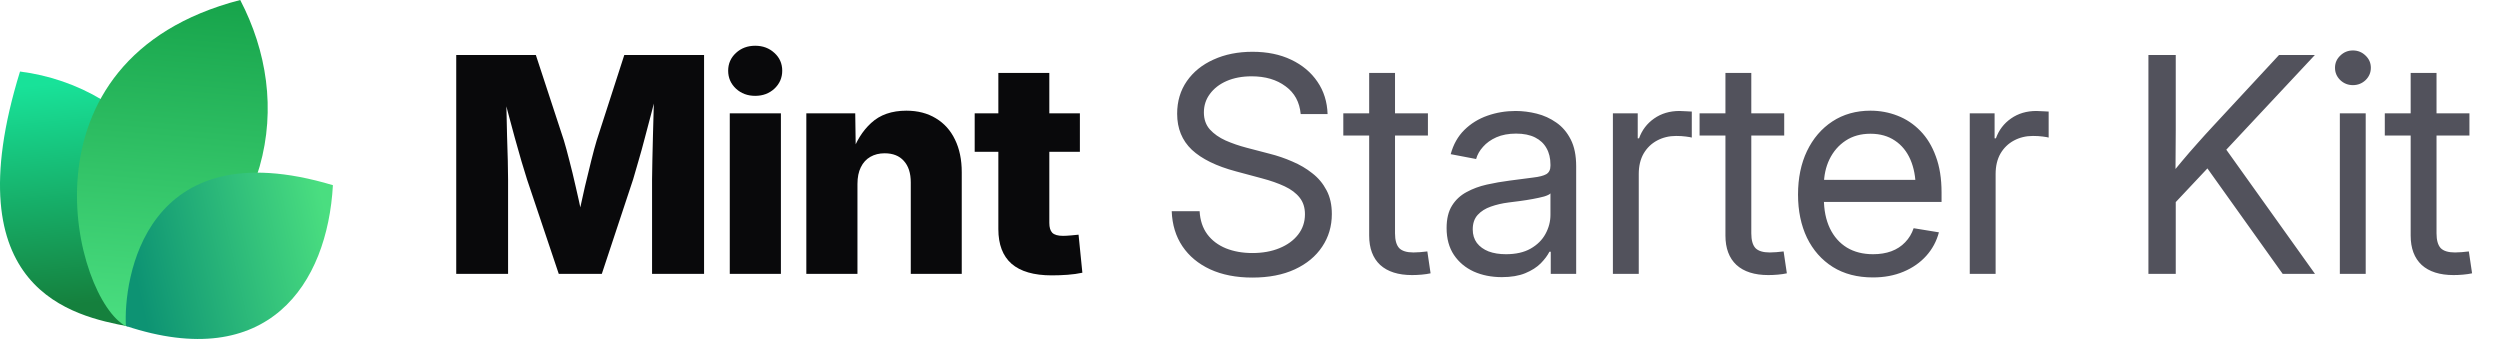
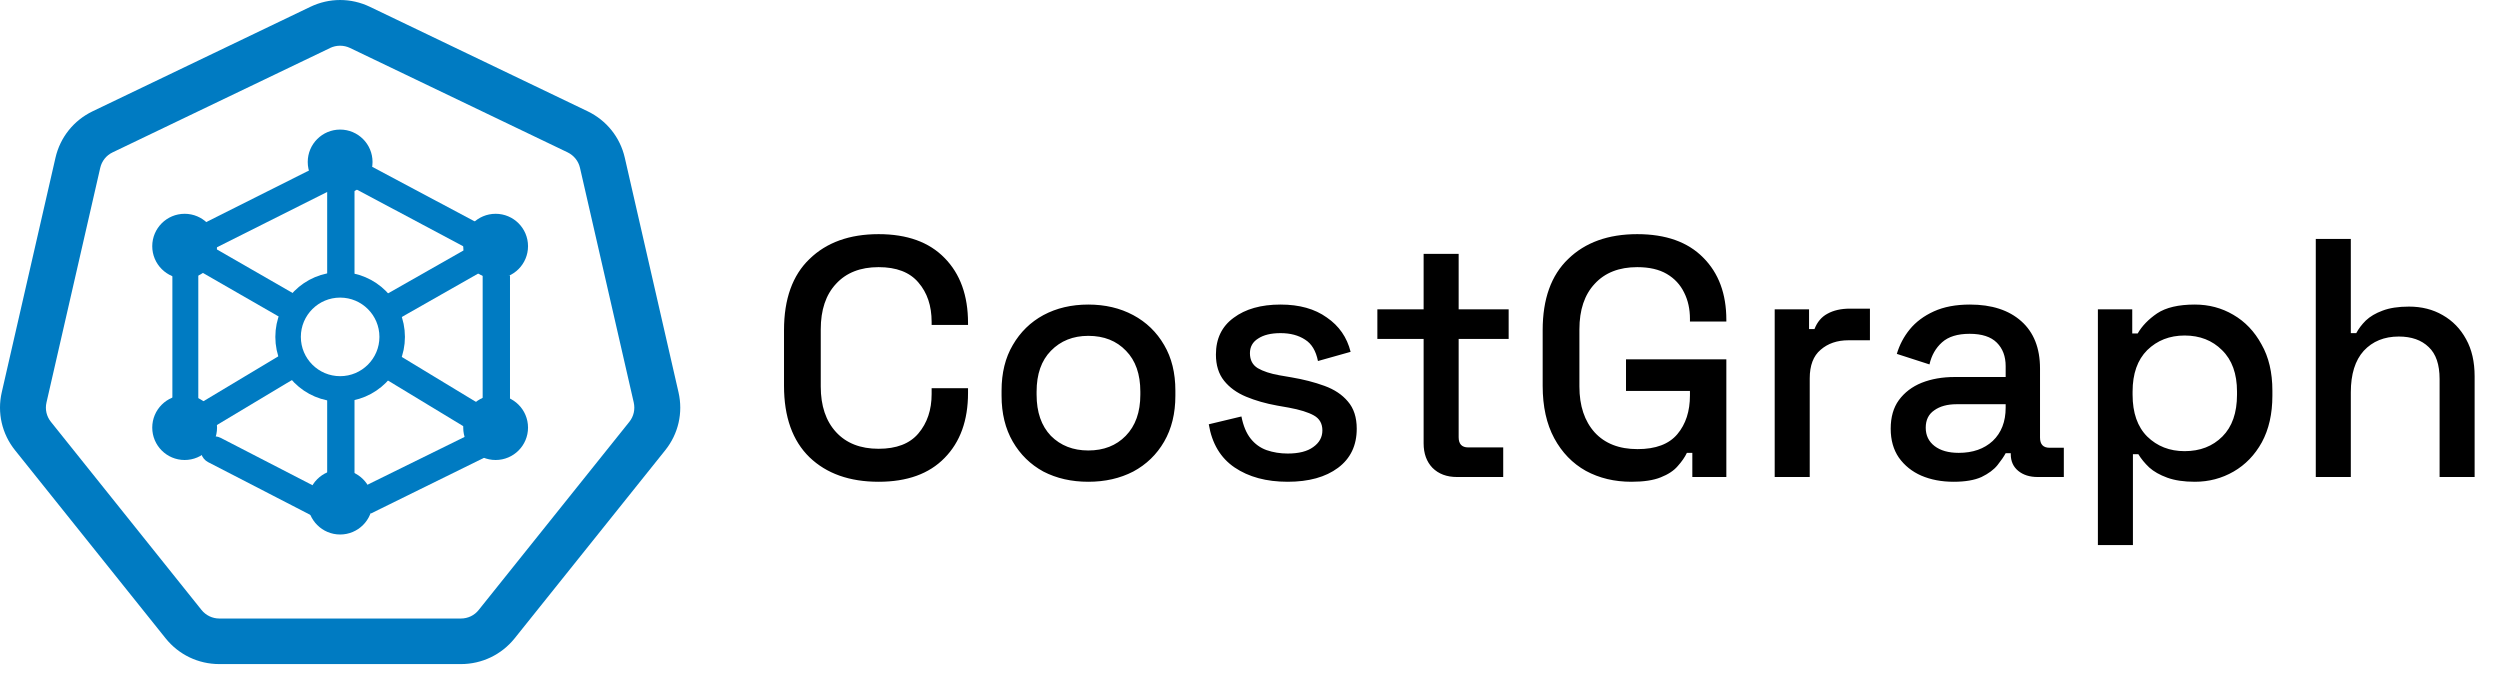
- <svg xmlns="http://www.w3.org/2000/svg" width="177" height="24" viewBox="0 0 177 24" fill="none">
-   <path d="M9.061 23.108C5.268 22.377 -3.391 20.627 1.417 5.064C9.634 6.099 16.973 14.064 9.061 23.108Z" fill="url(#paint0_linear_17557_2020)" />
-   <path d="M8.919 23.094C5.276 21.222 0.784 4.209 17.007 0C20.757 7.193 19.621 16.545 8.919 23.094Z" fill="url(#paint1_linear_17557_2020)" />
-   <path d="M8.914 23.079C8.735 19.882 10.159 9.085 23.57 13.111C23.181 20.123 18.984 26.418 8.914 23.079Z" fill="url(#paint2_linear_17557_2020)" />
-   <path d="M32.301 19.392V3.894H37.938L39.925 9.948C40.036 10.315 40.164 10.787 40.31 11.362C40.462 11.938 40.611 12.552 40.757 13.204C40.91 13.855 41.048 14.483 41.173 15.086C41.305 15.682 41.412 16.192 41.495 16.615H40.695C40.771 16.192 40.871 15.682 40.996 15.086C41.128 14.49 41.267 13.866 41.412 13.214C41.565 12.562 41.714 11.948 41.86 11.373C42.005 10.79 42.133 10.315 42.244 9.948L44.2 3.894H49.848V19.392H46.166V12.704C46.166 12.357 46.173 11.917 46.187 11.383C46.2 10.849 46.214 10.27 46.228 9.646C46.249 9.022 46.266 8.391 46.28 7.753C46.301 7.115 46.311 6.519 46.311 5.964H46.623C46.485 6.561 46.332 7.181 46.166 7.826C45.999 8.471 45.833 9.102 45.666 9.719C45.507 10.336 45.351 10.901 45.198 11.414C45.053 11.928 44.928 12.357 44.824 12.704L42.608 19.392H39.561L37.314 12.704C37.203 12.357 37.072 11.928 36.919 11.414C36.773 10.901 36.614 10.34 36.441 9.729C36.274 9.112 36.104 8.481 35.931 7.836C35.764 7.192 35.608 6.567 35.463 5.964H35.827C35.834 6.512 35.844 7.105 35.858 7.743C35.872 8.374 35.886 9.005 35.9 9.636C35.92 10.26 35.938 10.839 35.952 11.373C35.965 11.907 35.972 12.351 35.972 12.704V19.392H32.301ZM51.668 19.392V8.024H55.288V19.392H51.668ZM53.468 6.786C52.927 6.786 52.473 6.616 52.105 6.276C51.738 5.93 51.554 5.507 51.554 5.007C51.554 4.508 51.738 4.088 52.105 3.749C52.473 3.409 52.927 3.239 53.468 3.239C54.009 3.239 54.463 3.409 54.83 3.749C55.198 4.082 55.382 4.501 55.382 5.007C55.382 5.507 55.198 5.93 54.83 6.276C54.463 6.616 54.009 6.786 53.468 6.786ZM60.708 13.027V19.392H57.088V8.024H60.551L60.593 10.967H60.281C60.593 10.024 61.061 9.268 61.685 8.7C62.309 8.124 63.138 7.836 64.171 7.836C64.975 7.836 65.672 8.017 66.262 8.377C66.851 8.731 67.302 9.234 67.614 9.885C67.933 10.537 68.092 11.307 68.092 12.194V19.392H64.483V12.912C64.483 12.26 64.32 11.754 63.994 11.394C63.675 11.033 63.221 10.853 62.632 10.853C62.25 10.853 61.914 10.936 61.623 11.102C61.332 11.269 61.106 11.515 60.947 11.841C60.787 12.16 60.708 12.555 60.708 13.027ZM76.456 8.024V10.749H69.008V8.024H76.456ZM70.683 5.163H74.292V15.783C74.292 16.102 74.361 16.334 74.5 16.48C74.646 16.625 74.899 16.698 75.259 16.698C75.405 16.698 75.596 16.688 75.831 16.667C76.074 16.646 76.251 16.629 76.362 16.615L76.632 19.309C76.313 19.378 75.963 19.427 75.582 19.455C75.207 19.482 74.836 19.496 74.469 19.496C73.2 19.496 72.25 19.222 71.619 18.674C70.995 18.127 70.683 17.308 70.683 16.22V5.163Z" fill="#09090B" />
-   <path d="M88.667 19.652C87.523 19.652 86.528 19.458 85.682 19.07C84.843 18.681 84.188 18.137 83.716 17.437C83.245 16.736 82.992 15.908 82.957 14.951H84.933C84.968 15.596 85.148 16.14 85.474 16.584C85.8 17.021 86.24 17.354 86.795 17.582C87.35 17.804 87.974 17.915 88.667 17.915C89.388 17.915 90.026 17.801 90.581 17.572C91.143 17.343 91.583 17.024 91.902 16.615C92.228 16.199 92.391 15.717 92.391 15.169C92.391 14.698 92.266 14.306 92.017 13.994C91.767 13.675 91.413 13.408 90.956 13.193C90.498 12.978 89.954 12.787 89.323 12.621L87.502 12.132C86.123 11.765 85.082 11.255 84.382 10.603C83.689 9.944 83.342 9.095 83.342 8.055C83.342 7.174 83.571 6.404 84.028 5.746C84.486 5.087 85.117 4.577 85.921 4.217C86.726 3.849 87.645 3.666 88.678 3.666C89.718 3.666 90.63 3.853 91.413 4.227C92.204 4.602 92.824 5.122 93.275 5.787C93.726 6.446 93.965 7.209 93.993 8.076H92.089C92.013 7.23 91.656 6.574 91.018 6.11C90.387 5.638 89.586 5.403 88.615 5.403C87.95 5.403 87.36 5.513 86.847 5.735C86.341 5.957 85.946 6.262 85.661 6.651C85.377 7.032 85.235 7.469 85.235 7.961C85.235 8.447 85.377 8.849 85.661 9.168C85.946 9.48 86.317 9.74 86.774 9.948C87.232 10.149 87.724 10.319 88.251 10.457L89.884 10.884C90.439 11.023 90.977 11.206 91.496 11.435C92.023 11.657 92.495 11.934 92.911 12.267C93.334 12.593 93.67 12.995 93.92 13.474C94.17 13.945 94.294 14.504 94.294 15.149C94.294 16.015 94.066 16.788 93.608 17.468C93.157 18.148 92.512 18.681 91.673 19.07C90.834 19.458 89.832 19.652 88.667 19.652ZM101.097 8.024V9.594H95.106V8.024H101.097ZM96.937 5.163H98.767V16.521C98.767 17 98.865 17.347 99.059 17.562C99.26 17.77 99.6 17.874 100.078 17.874C100.21 17.874 100.366 17.867 100.546 17.853C100.733 17.832 100.903 17.815 101.056 17.801L101.285 19.351C101.097 19.392 100.886 19.423 100.65 19.444C100.414 19.465 100.189 19.475 99.974 19.475C98.996 19.475 98.244 19.236 97.717 18.758C97.197 18.272 96.937 17.579 96.937 16.677V5.163ZM106.33 19.621C105.595 19.621 104.932 19.489 104.343 19.226C103.754 18.955 103.285 18.564 102.939 18.05C102.592 17.53 102.419 16.896 102.419 16.147C102.419 15.495 102.547 14.965 102.804 14.556C103.06 14.146 103.403 13.828 103.833 13.599C104.263 13.363 104.742 13.186 105.269 13.068C105.796 12.95 106.333 12.857 106.881 12.787C107.574 12.69 108.132 12.617 108.555 12.569C108.978 12.52 109.287 12.441 109.481 12.33C109.675 12.212 109.772 12.014 109.772 11.737V11.654C109.772 11.203 109.679 10.815 109.492 10.489C109.311 10.163 109.041 9.91 108.68 9.729C108.32 9.549 107.872 9.459 107.338 9.459C106.805 9.459 106.34 9.546 105.945 9.719C105.556 9.892 105.241 10.118 104.998 10.395C104.755 10.665 104.593 10.953 104.509 11.258L102.71 10.915C102.897 10.222 103.22 9.65 103.677 9.199C104.135 8.748 104.679 8.412 105.31 8.19C105.941 7.968 106.607 7.857 107.307 7.857C107.8 7.857 108.295 7.92 108.795 8.044C109.301 8.169 109.765 8.381 110.188 8.679C110.611 8.97 110.951 9.369 111.208 9.875C111.464 10.374 111.593 11.005 111.593 11.768V19.392H109.793V17.822H109.7C109.568 18.085 109.363 18.359 109.086 18.643C108.809 18.921 108.444 19.153 107.994 19.34C107.543 19.527 106.988 19.621 106.33 19.621ZM106.621 17.998C107.321 17.998 107.904 17.867 108.368 17.603C108.84 17.333 109.19 16.986 109.419 16.563C109.654 16.133 109.772 15.682 109.772 15.211V13.692C109.703 13.769 109.554 13.841 109.325 13.911C109.096 13.973 108.829 14.032 108.524 14.088C108.226 14.143 107.921 14.192 107.609 14.233C107.304 14.275 107.033 14.309 106.798 14.337C106.354 14.393 105.938 14.49 105.549 14.628C105.168 14.76 104.86 14.954 104.624 15.211C104.388 15.467 104.27 15.811 104.27 16.241C104.27 16.615 104.367 16.934 104.561 17.198C104.762 17.461 105.04 17.662 105.393 17.801C105.747 17.933 106.156 17.998 106.621 17.998ZM114.193 19.392V8.024H115.951V9.792H116.045C116.253 9.209 116.61 8.741 117.116 8.388C117.622 8.034 118.219 7.857 118.905 7.857C119.058 7.857 119.217 7.864 119.384 7.878C119.55 7.885 119.682 7.892 119.779 7.899V9.74C119.716 9.719 119.578 9.695 119.363 9.667C119.155 9.639 118.922 9.625 118.666 9.625C118.174 9.625 117.726 9.733 117.324 9.948C116.922 10.163 116.603 10.471 116.367 10.874C116.138 11.276 116.024 11.758 116.024 12.319V19.392H114.193ZM126.322 8.024V9.594H120.33V8.024H126.322ZM122.161 5.163H123.992V16.521C123.992 17 124.089 17.347 124.283 17.562C124.484 17.77 124.824 17.874 125.302 17.874C125.434 17.874 125.59 17.867 125.77 17.853C125.958 17.832 126.127 17.815 126.28 17.801L126.509 19.351C126.322 19.392 126.11 19.423 125.874 19.444C125.639 19.465 125.413 19.475 125.198 19.475C124.221 19.475 123.468 19.236 122.941 18.758C122.421 18.272 122.161 17.579 122.161 16.677V5.163ZM132.604 19.642C131.502 19.642 130.555 19.396 129.765 18.903C128.974 18.404 128.364 17.714 127.934 16.834C127.511 15.946 127.3 14.927 127.3 13.775C127.3 12.611 127.511 11.584 127.934 10.697C128.364 9.802 128.964 9.102 129.734 8.596C130.51 8.089 131.408 7.836 132.428 7.836C133.1 7.836 133.738 7.954 134.341 8.19C134.952 8.426 135.489 8.783 135.954 9.261C136.425 9.74 136.793 10.343 137.056 11.071C137.327 11.792 137.462 12.645 137.462 13.63V14.296H128.433V12.735H136.463L135.631 13.297C135.631 12.541 135.506 11.876 135.257 11.3C135.007 10.725 134.643 10.277 134.165 9.958C133.686 9.632 133.107 9.469 132.428 9.469C131.748 9.469 131.162 9.632 130.67 9.958C130.177 10.284 129.796 10.725 129.526 11.279C129.262 11.827 129.13 12.441 129.13 13.12V14.046C129.13 14.864 129.273 15.572 129.557 16.168C129.841 16.757 130.243 17.211 130.763 17.53C131.283 17.842 131.901 17.998 132.615 17.998C133.093 17.998 133.523 17.929 133.905 17.79C134.293 17.645 134.619 17.433 134.882 17.156C135.153 16.879 135.354 16.546 135.486 16.157L137.275 16.449C137.108 17.08 136.81 17.634 136.38 18.113C135.95 18.591 135.413 18.966 134.768 19.236C134.123 19.507 133.402 19.642 132.604 19.642ZM139.459 19.392V8.024H141.217V9.792H141.311C141.519 9.209 141.876 8.741 142.382 8.388C142.888 8.034 143.485 7.857 144.171 7.857C144.324 7.857 144.483 7.864 144.649 7.878C144.816 7.885 144.948 7.892 145.045 7.899V9.74C144.982 9.719 144.844 9.695 144.629 9.667C144.421 9.639 144.188 9.625 143.932 9.625C143.439 9.625 142.992 9.733 142.59 9.948C142.188 10.163 141.869 10.471 141.633 10.874C141.404 11.276 141.29 11.758 141.29 12.319V19.392H139.459ZM153.429 14.961V12.715C153.783 12.257 154.136 11.82 154.49 11.404C154.844 10.981 155.204 10.565 155.572 10.156C155.939 9.74 156.314 9.327 156.695 8.918L161.355 3.894H163.893L157.277 10.967H157.184L153.429 14.961ZM152.108 19.392V3.894H154.043V9.241L154.022 12.559L154.043 13.505V19.392H152.108ZM161.615 19.392L155.967 11.477L157.173 9.969L163.903 19.392H161.615ZM165.661 19.392V8.024H167.492V19.392H165.661ZM166.587 6.027C166.24 6.027 165.942 5.909 165.692 5.673C165.443 5.43 165.318 5.139 165.318 4.799C165.318 4.459 165.443 4.172 165.692 3.936C165.942 3.693 166.24 3.572 166.587 3.572C166.934 3.572 167.232 3.693 167.482 3.936C167.731 4.172 167.856 4.459 167.856 4.799C167.856 5.139 167.731 5.43 167.482 5.673C167.232 5.909 166.934 6.027 166.587 6.027ZM174.836 8.024V9.594H168.844V8.024H174.836ZM170.675 5.163H172.506V16.521C172.506 17 172.603 17.347 172.797 17.562C172.998 17.77 173.338 17.874 173.816 17.874C173.948 17.874 174.104 17.867 174.284 17.853C174.472 17.832 174.641 17.815 174.794 17.801L175.023 19.351C174.836 19.392 174.624 19.423 174.388 19.444C174.153 19.465 173.927 19.475 173.712 19.475C172.735 19.475 171.982 19.236 171.455 18.758C170.935 18.272 170.675 17.579 170.675 16.677V5.163Z" fill="#52525C" />
-   <defs>
-     <linearGradient id="paint0_linear_17557_2020" x1="3.776" y1="5.916" x2="5.232" y2="21.559" gradientUnits="userSpaceOnUse">
-       <stop stop-color="#18E299" />
-       <stop offset="1" stop-color="#15803D" />
-     </linearGradient>
-     <linearGradient id="paint1_linear_17557_2020" x1="12.171" y1="-0.718" x2="10.19" y2="22.983" gradientUnits="userSpaceOnUse">
-       <stop stop-color="#16A34A" />
-       <stop offset="1" stop-color="#4ADE80" />
-     </linearGradient>
-     <linearGradient id="paint2_linear_17557_2020" x1="23.133" y1="15.353" x2="9.338" y2="18.52" gradientUnits="userSpaceOnUse">
-       <stop stop-color="#4ADE80" />
-       <stop offset="1" stop-color="#0D9373" />
-     </linearGradient>
-   </defs>
+ <svg xmlns="http://www.w3.org/2000/svg" width="147" height="40" viewBox="0 0 147 40" fill="none">
+   <path d="M27.099 39.048H12.897C11.657 39.048 10.509 38.494 9.738 37.533L0.884 26.474C0.113 25.513 -0.173 24.267 0.103 23.069L3.262 9.276C3.538 8.074 4.334 7.079 5.45 6.542L18.245 0.403C19.361 -0.134 20.639 -0.134 21.755 0.403L34.55 6.542C35.666 7.079 36.464 8.074 36.738 9.276L39.897 23.069C40.173 24.271 39.887 25.513 39.116 26.474L30.262 37.533C29.491 38.494 28.337 39.048 27.103 39.048H27.099ZM19.416 2.82L6.622 8.959C6.249 9.136 5.985 9.469 5.893 9.872L2.734 23.665C2.641 24.068 2.734 24.481 2.993 24.804L11.847 35.863C12.106 36.186 12.489 36.369 12.898 36.369H27.099C27.514 36.369 27.898 36.186 28.15 35.863L37.005 24.804C37.264 24.481 37.354 24.068 37.264 23.665L34.104 9.872C34.012 9.469 33.748 9.142 33.376 8.959L20.581 2.82C20.209 2.644 19.783 2.644 19.41 2.82H19.416Z" fill="#007BC2" />
+   <circle cx="20" cy="9.524" r="1.905" fill="#007BC2" />
+   <circle cx="29.143" cy="14.476" r="1.905" fill="#007BC2" />
+   <circle cx="10.857" cy="14.476" r="1.905" fill="#007BC2" />
+   <circle cx="10.857" cy="25.143" r="1.905" fill="#007BC2" />
+   <circle cx="29.143" cy="25.143" r="1.905" fill="#007BC2" />
+   <circle cx="20" cy="29.524" r="1.905" fill="#007BC2" />
+   <rect x="23.542" y="18.686" width="1.607" height="5.682" transform="rotate(-119.62 23.542 18.6865)" fill="#007BC2" />
+   <rect x="11.619" y="15.869" width="1.607" height="5.682" transform="rotate(-60.0988 11.6187 15.8691)" fill="#007BC2" />
+   <rect x="19.238" y="10.667" width="1.607" height="5.682" fill="#007BC2" />
+   <rect x="18.625" y="9.797" width="1.607" height="7.379" transform="rotate(63.3536 18.625 9.79688)" fill="#007BC2" />
+   <rect x="28.221" y="13.183" width="1.607" height="7.379" transform="rotate(118.034 28.2207 13.1826)" fill="#007BC2" />
+   <rect x="19.864" y="29.3" width="1.608" height="8.555" rx="0.804" transform="rotate(117.294 19.8638 29.2998)" fill="#007BC2" />
+   <rect x="11.661" y="24.19" width="1.524" height="8.381" transform="rotate(-180 11.6606 24.1904)" fill="#007BC2" />
+   <rect x="29.988" y="23.569" width="1.607" height="7.379" transform="rotate(-180 29.9878 23.5693)" fill="#007BC2" />
+   <rect x="27.845" y="25.431" width="1.607" height="7.536" transform="rotate(63.7872 27.8447 25.4307)" fill="#007BC2" />
+   <rect x="19.238" y="23.238" width="1.607" height="5.682" fill="#007BC2" />
+   <rect x="22.248" y="22.033" width="1.607" height="6.047" transform="rotate(-58.7795 22.248 22.0332)" fill="#007BC2" />
+   <rect x="12.635" y="25.061" width="1.607" height="5.682" transform="rotate(-120.927 12.6353 25.0605)" fill="#007BC2" />
+   <circle cx="20" cy="19.809" r="3.06" stroke="#007BC2" stroke-width="1.5" />
+   <path d="M51.66 28.328C49.953 28.328 48.6 27.848 47.6 26.888C46.6 25.915 46.1 24.515 46.1 22.688V19.408C46.1 17.581 46.6 16.188 47.6 15.228C48.6 14.255 49.953 13.768 51.66 13.768C53.34 13.768 54.633 14.235 55.54 15.168C56.46 16.101 56.92 17.375 56.92 18.988V19.108H54.78V18.928C54.78 17.981 54.52 17.208 54 16.608C53.493 16.008 52.713 15.708 51.66 15.708C50.593 15.708 49.76 16.035 49.16 16.688C48.56 17.328 48.26 18.221 48.26 19.368V22.728C48.26 23.861 48.56 24.755 49.16 25.408C49.76 26.061 50.593 26.388 51.66 26.388C52.713 26.388 53.493 26.088 54 25.488C54.52 24.875 54.78 24.101 54.78 23.168V22.828H56.92V23.108C56.92 24.721 56.46 25.994 55.54 26.928C54.633 27.861 53.34 28.328 51.66 28.328ZM63.992 28.328C63.005 28.328 62.125 28.128 61.352 27.728C60.592 27.314 59.992 26.728 59.552 25.968C59.112 25.208 58.892 24.308 58.892 23.268V22.968C58.892 21.928 59.112 21.035 59.552 20.288C59.992 19.528 60.592 18.941 61.352 18.528C62.125 18.114 63.005 17.908 63.992 17.908C64.978 17.908 65.858 18.114 66.632 18.528C67.405 18.941 68.012 19.528 68.452 20.288C68.892 21.035 69.112 21.928 69.112 22.968V23.268C69.112 24.308 68.892 25.208 68.452 25.968C68.012 26.728 67.405 27.314 66.632 27.728C65.858 28.128 64.978 28.328 63.992 28.328ZM63.992 26.488C64.898 26.488 65.632 26.201 66.192 25.628C66.765 25.041 67.052 24.235 67.052 23.208V23.028C67.052 22.001 66.772 21.201 66.212 20.628C65.652 20.041 64.912 19.748 63.992 19.748C63.098 19.748 62.365 20.041 61.792 20.628C61.232 21.201 60.952 22.001 60.952 23.028V23.208C60.952 24.235 61.232 25.041 61.792 25.628C62.365 26.201 63.098 26.488 63.992 26.488ZM75.716 28.328C74.463 28.328 73.423 28.048 72.596 27.488C71.77 26.928 71.263 26.081 71.076 24.948L72.996 24.488C73.103 25.035 73.283 25.468 73.536 25.788C73.79 26.108 74.103 26.334 74.476 26.468C74.863 26.601 75.276 26.668 75.716 26.668C76.37 26.668 76.87 26.541 77.216 26.288C77.576 26.035 77.756 25.708 77.756 25.308C77.756 24.908 77.59 24.614 77.256 24.428C76.923 24.241 76.43 24.088 75.776 23.968L75.096 23.848C74.43 23.728 73.823 23.555 73.276 23.328C72.73 23.101 72.296 22.788 71.976 22.388C71.656 21.988 71.496 21.474 71.496 20.848C71.496 19.915 71.843 19.195 72.536 18.688C73.23 18.168 74.15 17.908 75.296 17.908C76.403 17.908 77.31 18.161 78.016 18.668C78.736 19.161 79.203 19.834 79.416 20.688L77.496 21.228C77.376 20.628 77.123 20.208 76.736 19.968C76.35 19.715 75.87 19.588 75.296 19.588C74.736 19.588 74.296 19.695 73.976 19.908C73.656 20.108 73.496 20.395 73.496 20.768C73.496 21.168 73.65 21.461 73.956 21.648C74.276 21.834 74.703 21.974 75.236 22.068L75.936 22.188C76.643 22.308 77.29 22.474 77.876 22.688C78.463 22.901 78.923 23.208 79.256 23.608C79.603 24.008 79.776 24.541 79.776 25.208C79.776 26.195 79.41 26.961 78.676 27.508C77.943 28.055 76.956 28.328 75.716 28.328ZM85.669 28.048C85.069 28.048 84.589 27.868 84.229 27.508C83.883 27.148 83.709 26.668 83.709 26.068V19.928H80.989V18.188H83.709V14.928H85.769V18.188H88.709V19.928H85.769V25.708C85.769 26.108 85.956 26.308 86.329 26.308H88.389V28.048H85.669ZM95.929 28.328C94.929 28.328 94.036 28.114 93.249 27.688C92.463 27.248 91.843 26.608 91.389 25.768C90.936 24.928 90.709 23.901 90.709 22.688V19.408C90.709 17.581 91.209 16.188 92.209 15.228C93.209 14.255 94.563 13.768 96.269 13.768C97.949 13.768 99.243 14.228 100.149 15.148C101.056 16.055 101.509 17.274 101.509 18.808V18.908H99.369V18.748C99.369 18.174 99.256 17.661 99.029 17.208C98.803 16.741 98.463 16.375 98.009 16.108C97.556 15.841 96.976 15.708 96.269 15.708C95.203 15.708 94.369 16.035 93.769 16.688C93.169 17.328 92.869 18.221 92.869 19.368V22.728C92.869 23.861 93.169 24.761 93.769 25.428C94.369 26.081 95.209 26.408 96.289 26.408C97.356 26.408 98.136 26.114 98.629 25.528C99.123 24.941 99.369 24.181 99.369 23.248V22.988H95.609V21.128H101.509V28.048H99.509V26.628H99.189C99.069 26.881 98.889 27.141 98.649 27.408C98.423 27.674 98.089 27.895 97.649 28.068C97.223 28.241 96.649 28.328 95.929 28.328ZM104.352 28.048V18.188H106.372V19.348H106.692C106.852 18.934 107.105 18.634 107.452 18.448C107.812 18.248 108.252 18.148 108.772 18.148H109.952V20.008H108.692C108.025 20.008 107.479 20.195 107.052 20.568C106.625 20.928 106.412 21.488 106.412 22.248V28.048H104.352ZM114.873 28.328C114.166 28.328 113.533 28.208 112.973 27.968C112.426 27.728 111.986 27.375 111.653 26.908C111.333 26.441 111.173 25.875 111.173 25.208C111.173 24.528 111.333 23.968 111.653 23.528C111.986 23.075 112.433 22.735 112.993 22.508C113.566 22.281 114.213 22.168 114.933 22.168H117.933V21.528C117.933 20.954 117.76 20.494 117.413 20.148C117.066 19.801 116.533 19.628 115.813 19.628C115.106 19.628 114.566 19.794 114.193 20.128C113.82 20.461 113.573 20.895 113.453 21.428L111.533 20.808C111.693 20.274 111.946 19.794 112.293 19.368C112.653 18.928 113.126 18.575 113.713 18.308C114.3 18.041 115.006 17.908 115.833 17.908C117.113 17.908 118.12 18.235 118.853 18.888C119.586 19.541 119.953 20.468 119.953 21.668V25.728C119.953 26.128 120.14 26.328 120.513 26.328H121.353V28.048H119.813C119.346 28.048 118.966 27.928 118.673 27.688C118.38 27.448 118.233 27.121 118.233 26.708V26.648H117.933C117.826 26.848 117.666 27.081 117.453 27.348C117.24 27.614 116.926 27.848 116.513 28.048C116.1 28.235 115.553 28.328 114.873 28.328ZM115.173 26.628C116 26.628 116.666 26.395 117.173 25.928C117.68 25.448 117.933 24.794 117.933 23.968V23.768H115.053C114.506 23.768 114.066 23.888 113.733 24.128C113.4 24.355 113.233 24.695 113.233 25.148C113.233 25.601 113.406 25.961 113.753 26.228C114.1 26.494 114.573 26.628 115.173 26.628ZM123.356 32.048V18.188H125.376V19.608H125.696C125.949 19.168 126.329 18.774 126.836 18.428C127.356 18.081 128.096 17.908 129.056 17.908C129.883 17.908 130.636 18.108 131.316 18.508C132.009 18.908 132.563 19.488 132.976 20.248C133.403 20.994 133.616 21.901 133.616 22.968V23.268C133.616 24.334 133.409 25.248 132.996 26.008C132.583 26.755 132.029 27.328 131.336 27.728C130.643 28.128 129.883 28.328 129.056 28.328C128.416 28.328 127.876 28.248 127.436 28.088C126.996 27.928 126.643 27.728 126.376 27.488C126.109 27.235 125.896 26.974 125.736 26.708H125.416V32.048H123.356ZM128.456 26.528C129.363 26.528 130.103 26.241 130.676 25.668C131.249 25.095 131.536 24.274 131.536 23.208V23.028C131.536 21.974 131.243 21.161 130.656 20.588C130.083 20.015 129.349 19.728 128.456 19.728C127.576 19.728 126.843 20.015 126.256 20.588C125.683 21.161 125.396 21.974 125.396 23.028V23.208C125.396 24.274 125.683 25.095 126.256 25.668C126.843 26.241 127.576 26.528 128.456 26.528ZM136.168 28.048V14.048H138.228V19.588H138.548C138.682 19.334 138.868 19.088 139.108 18.848C139.362 18.608 139.688 18.415 140.088 18.268C140.502 18.108 141.022 18.028 141.648 18.028C142.395 18.028 143.055 18.195 143.628 18.528C144.215 18.861 144.675 19.334 145.008 19.948C145.342 20.548 145.508 21.274 145.508 22.128V28.048H143.448V22.288C143.448 21.434 143.235 20.808 142.808 20.408C142.382 19.994 141.795 19.788 141.048 19.788C140.195 19.788 139.508 20.068 138.988 20.628C138.482 21.188 138.228 22.001 138.228 23.068V28.048H136.168Z" fill="black" />
</svg>
